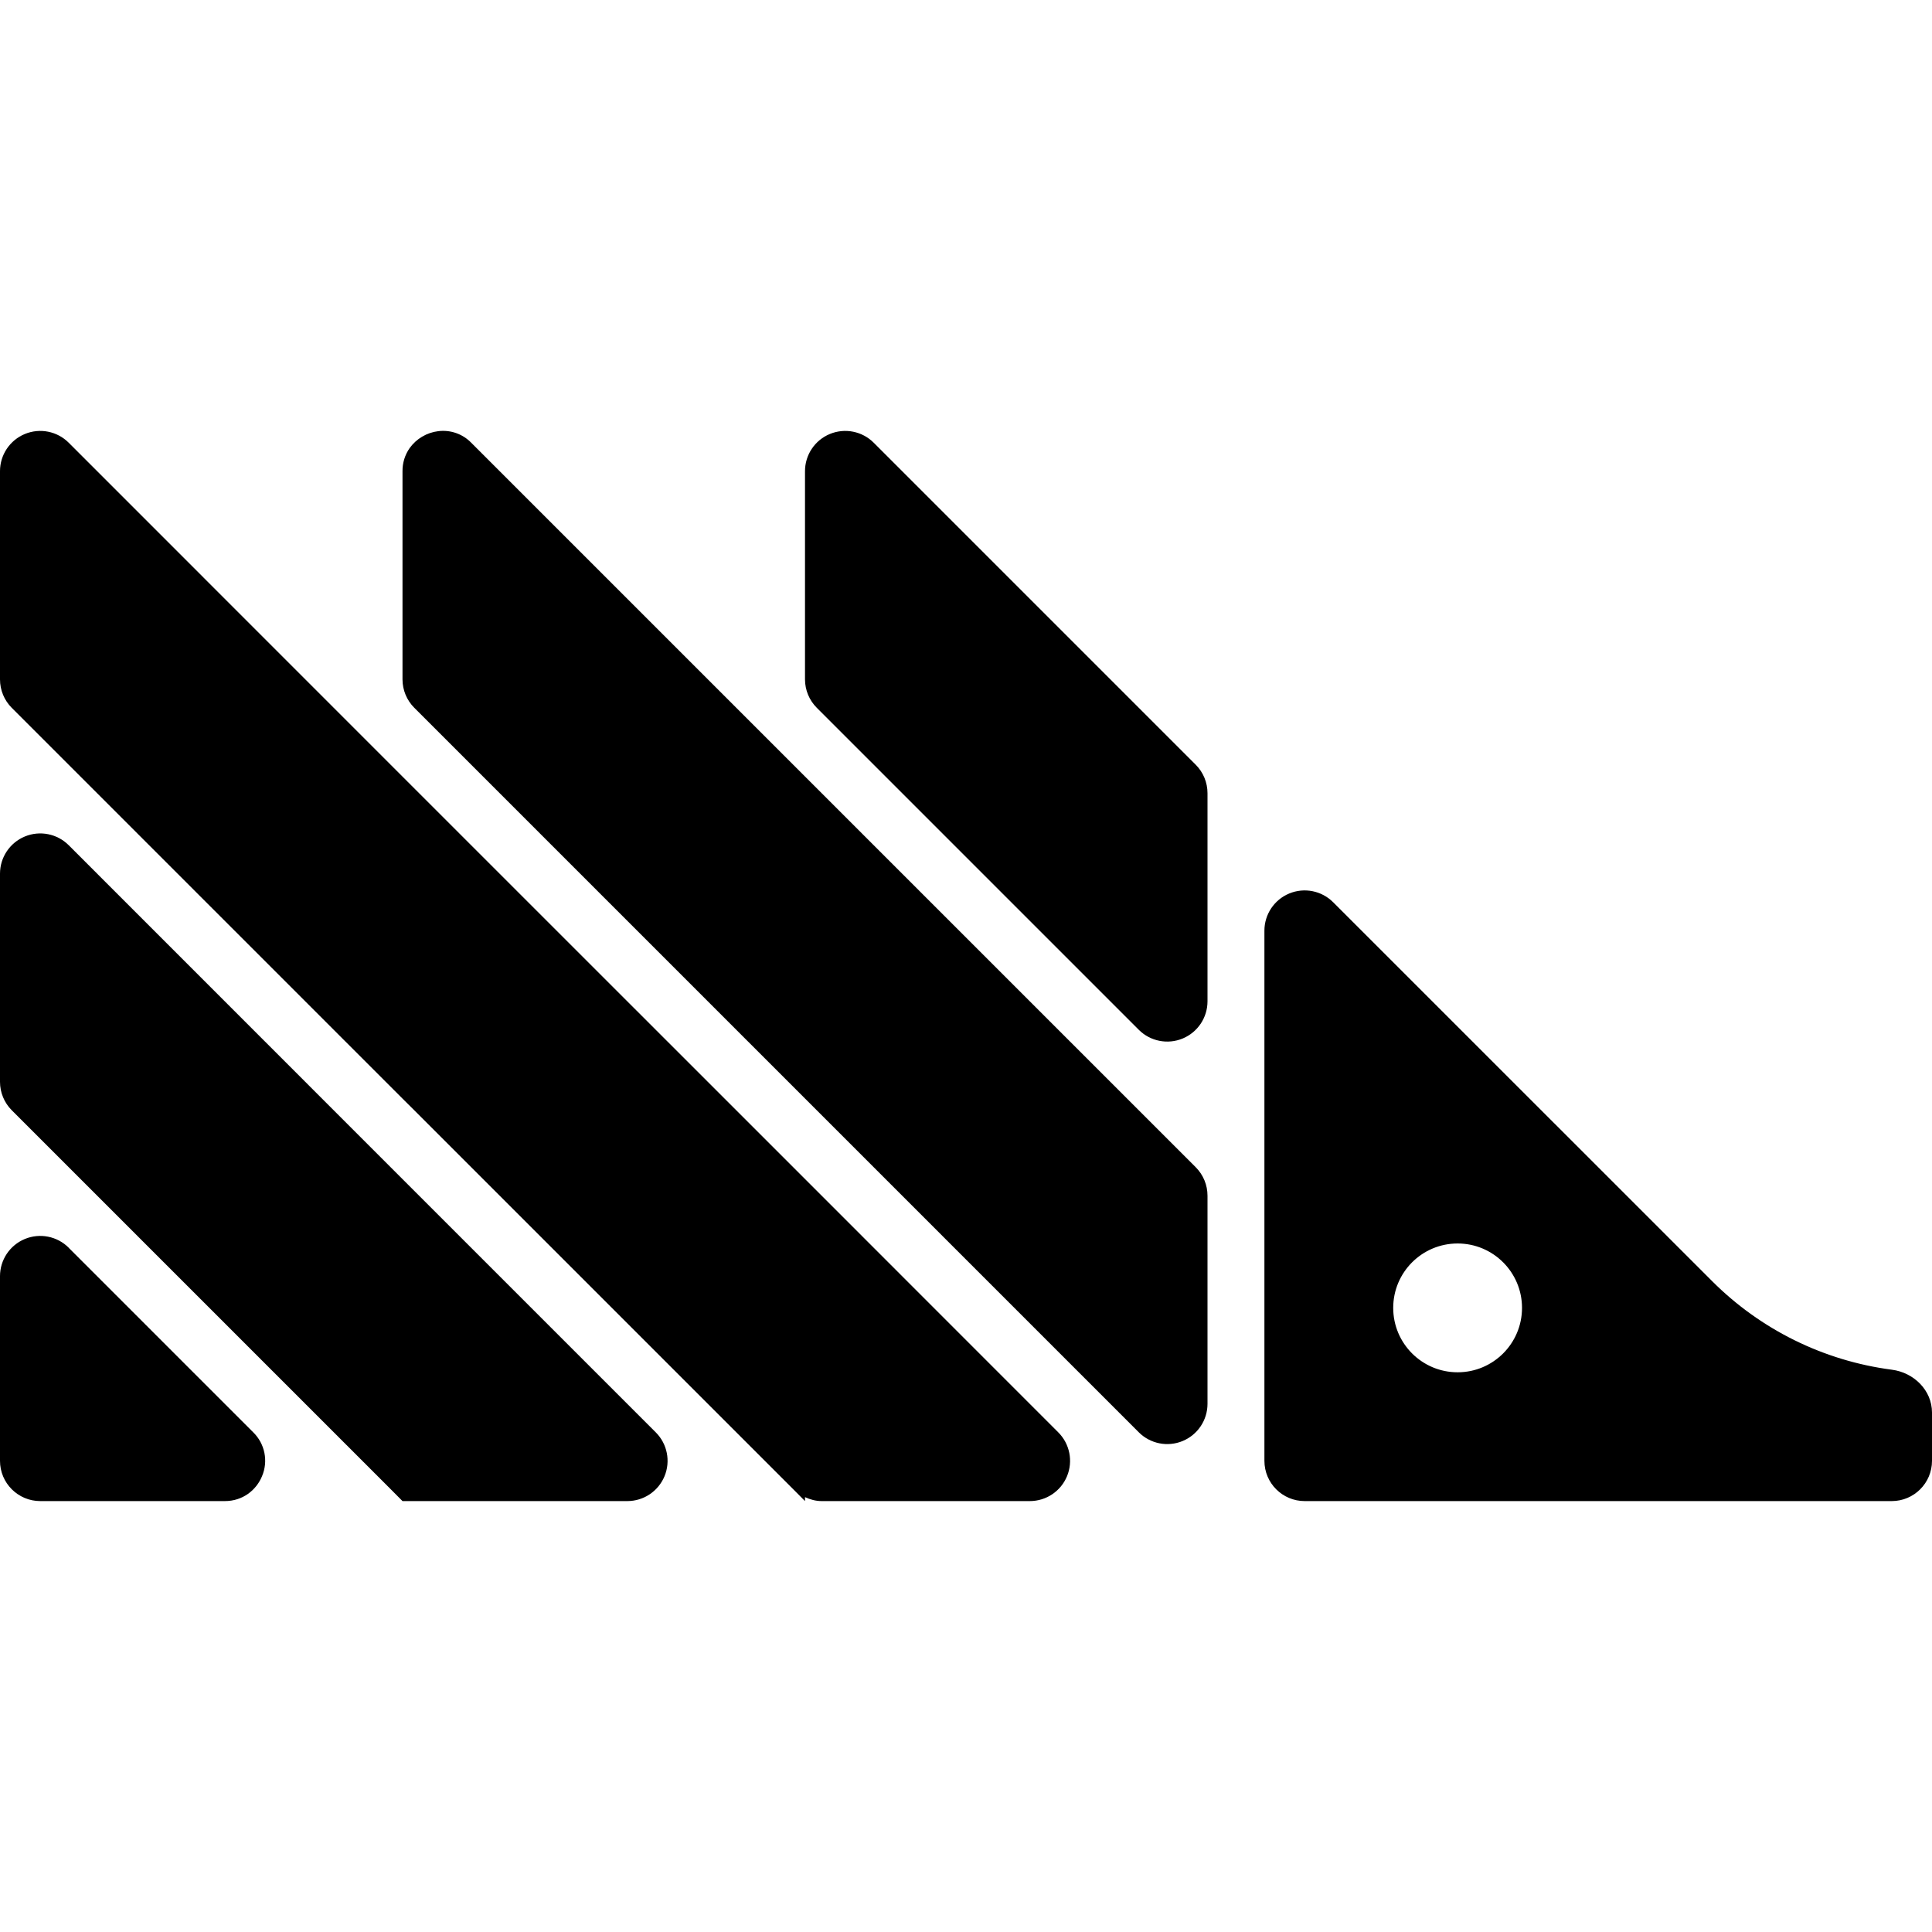
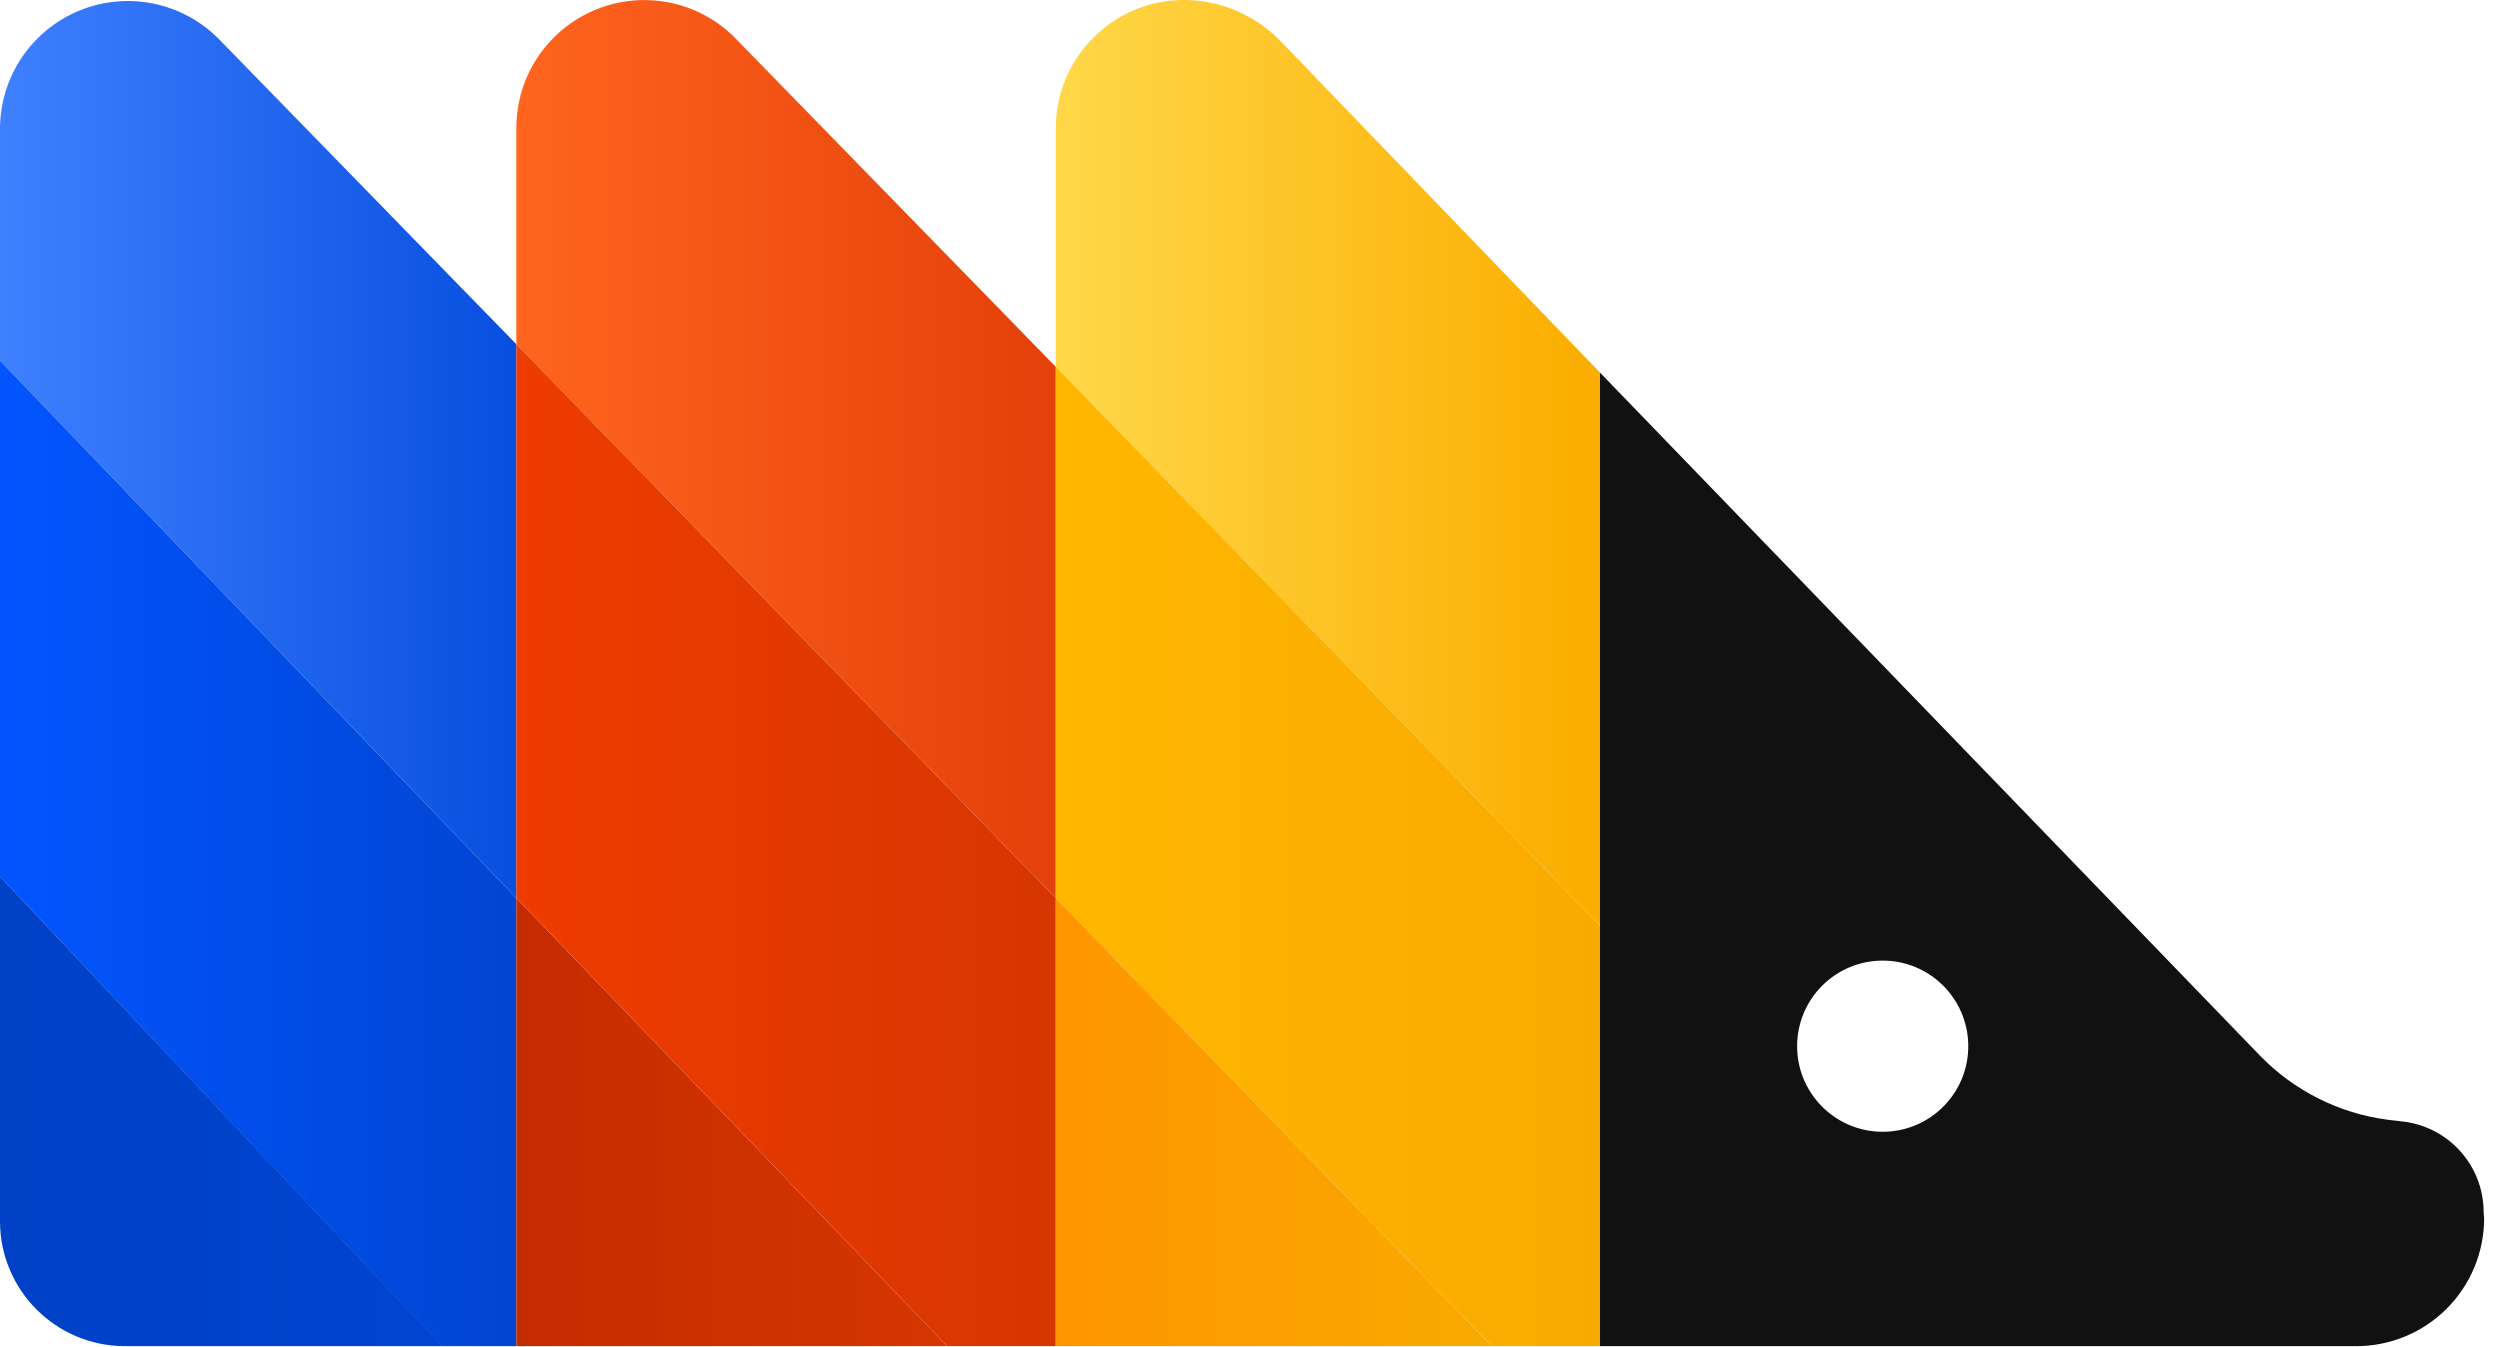
- <svg xmlns="http://www.w3.org/2000/svg" viewBox="0 0 24 24" fill="#000000">
-   <path d="M9.854 14.5 5 9.647.854 5.5A.5.5 0 0 0 0 5.854V8.44a.5.5 0 0 0 .146.353L5 13.647l.147.146L9.854 18.5l.146.147v-.049c.065.03.134.049.207.049h2.586a.5.5 0 0 0 .353-.854L9.854 14.5zm0-5-4-4a.487.487 0 0 0-.409-.144.515.515 0 0 0-.356.21.493.493 0 0 0-.089.288V8.44a.5.5 0 0 0 .147.353l9 9a.5.5 0 0 0 .853-.354v-2.585a.5.5 0 0 0-.146-.354l-5-5zm1-4a.5.5 0 0 0-.854.354V8.44a.5.5 0 0 0 .147.353l4 4a.5.5 0 0 0 .853-.354V9.854a.5.5 0 0 0-.146-.354l-4-4zm12.647 11.515a3.863 3.863 0 0 1-2.232-1.1l-4.708-4.707a.5.5 0 0 0-.854.354v6.585a.5.5 0 0 0 .5.5H23.5a.5.5 0 0 0 .5-.5v-.6c0-.276-.225-.497-.499-.532zm-5.394.032a.8.8 0 1 1 0-1.6.8.8 0 0 1 0 1.6zM.854 15.5a.5.5 0 0 0-.854.354v2.293a.5.5 0 0 0 .5.5h2.293c.222 0 .39-.135.462-.309a.493.493 0 0 0-.109-.545L.854 15.501zM5 14.647.854 10.5a.5.5 0 0 0-.854.353v2.586a.5.5 0 0 0 .146.353L4.854 18.5l.146.147h2.793a.5.5 0 0 0 .353-.854L5 14.647z" />
+ <svg xmlns="http://www.w3.org/2000/svg" viewBox="0 0 52 28" role="img" width="256">
+   <path fill="url(#logo-jump-p6)" d="M10.74 7.16 4.54.8A2.66 2.66 0 0 0 0 2.66V7.5l10.74 11.18z" />
+   <path fill="url(#logo-jump-p7)" d="M9.19 28h1.55v-9.32L0 7.5v10.73z" />
+   <path fill="url(#logo-jump-p8)" d="M0 25.41A2.6 2.6 0 0 0 2.58 28H9.2L0 18.23z" />
+   <path fill="url(#logo-jump-p3)" d="M10.74 2.66v4.5l11.22 11.52V7.63L15.3.8a2.66 2.66 0 0 0-4.56 1.86" />
+   <path fill="url(#logo-jump-p4)" d="M10.74 28h8.96l-8.96-9.32z" />
+   <path fill="url(#logo-jump-p5)" d="M10.74 7.16v11.52L19.7 28h2.26v-9.32z" />
+   <path fill="url(#logo-jump-p0)" d="M21.96 2.67v4.96l11.3 11.6h.02V7.75L26.63.85a2.8 2.8 0 0 0-2-.85 2.67 2.67 0 0 0-2.67 2.67" />
+   <path fill="url(#logo-jump-p1)" d="M21.96 7.63v11.05L31.03 28h2.25v-8.75z" />
+   <path fill="url(#logo-jump-p2)" d="M21.96 28h9.07l-9.07-9.32z" />
+   <path fill="#111" d="M51.66 25.22A1.9 1.9 0 0 0 50 23.33l-.34-.04c-1-.13-1.94-.6-2.65-1.33L33.28 7.75V28H49a2.66 2.66 0 0 0 2.67-2.67zM39.2 23.54h-.09a1.78 1.78 0 1 1 .1 0" />
+   <defs>
+     <linearGradient id="logo-jump-p0" x1="21.96" x2="33.28" y1="9.62" y2="9.62" gradientUnits="userSpaceOnUse">
+       <stop stop-color="#ffd849" />
+       <stop offset=".96" stop-color="#fbae01" />
+     </linearGradient>
+     <linearGradient id="logo-jump-p1" x1="21.96" x2="33.28" y1="17.81" y2="17.81" gradientUnits="userSpaceOnUse">
+       <stop stop-color="#ffb700" />
+       <stop offset="1" stop-color="#f9aa01" />
+     </linearGradient>
+     <linearGradient id="logo-jump-p2" x1="21.96" x2="31.03" y1="23.34" y2="23.34" gradientUnits="userSpaceOnUse">
+       <stop stop-color="#ff9500" />
+       <stop offset="1" stop-color="#f8aa00" />
+     </linearGradient>
+     <linearGradient id="logo-jump-p3" x1="10.74" x2="21.96" y1="9.34" y2="9.34" gradientUnits="userSpaceOnUse">
+       <stop stop-color="#ff651e" />
+       <stop offset="1" stop-color="#e4400a" />
+     </linearGradient>
+     <linearGradient id="logo-jump-p4" x1="10.74" x2="19.7" y1="23.34" y2="23.34" gradientUnits="userSpaceOnUse">
+       <stop stop-color="#c42c00" />
+       <stop offset="1" stop-color="#d63600" />
+     </linearGradient>
+     <linearGradient id="logo-jump-p5" x1="10.74" x2="21.96" y1="17.58" y2="17.58" gradientUnits="userSpaceOnUse">
+       <stop stop-color="#ef3c00" />
+       <stop offset="1" stop-color="#d63601" />
+     </linearGradient>
+     <linearGradient id="logo-jump-p6" x1="0" x2="10.74" y1="9.34" y2="9.34" gradientUnits="userSpaceOnUse">
+       <stop stop-color="#3f80ff" />
+       <stop offset="1" stop-color="#084fe0" />
+     </linearGradient>
+     <linearGradient id="logo-jump-p7" x1="0" x2="10.74" y1="17.75" y2="17.75" gradientUnits="userSpaceOnUse">
+       <stop stop-color="#0255ff" />
+       <stop offset="1" stop-color="#0145d2" />
+     </linearGradient>
+     <linearGradient id="logo-jump-p8" x1="0" x2="9.19" y1="23.11" y2="23.11" gradientUnits="userSpaceOnUse">
+       <stop stop-color="#0041c6" />
+       <stop offset="1" stop-color="#0045d0" />
+     </linearGradient>
+   </defs>
</svg>
